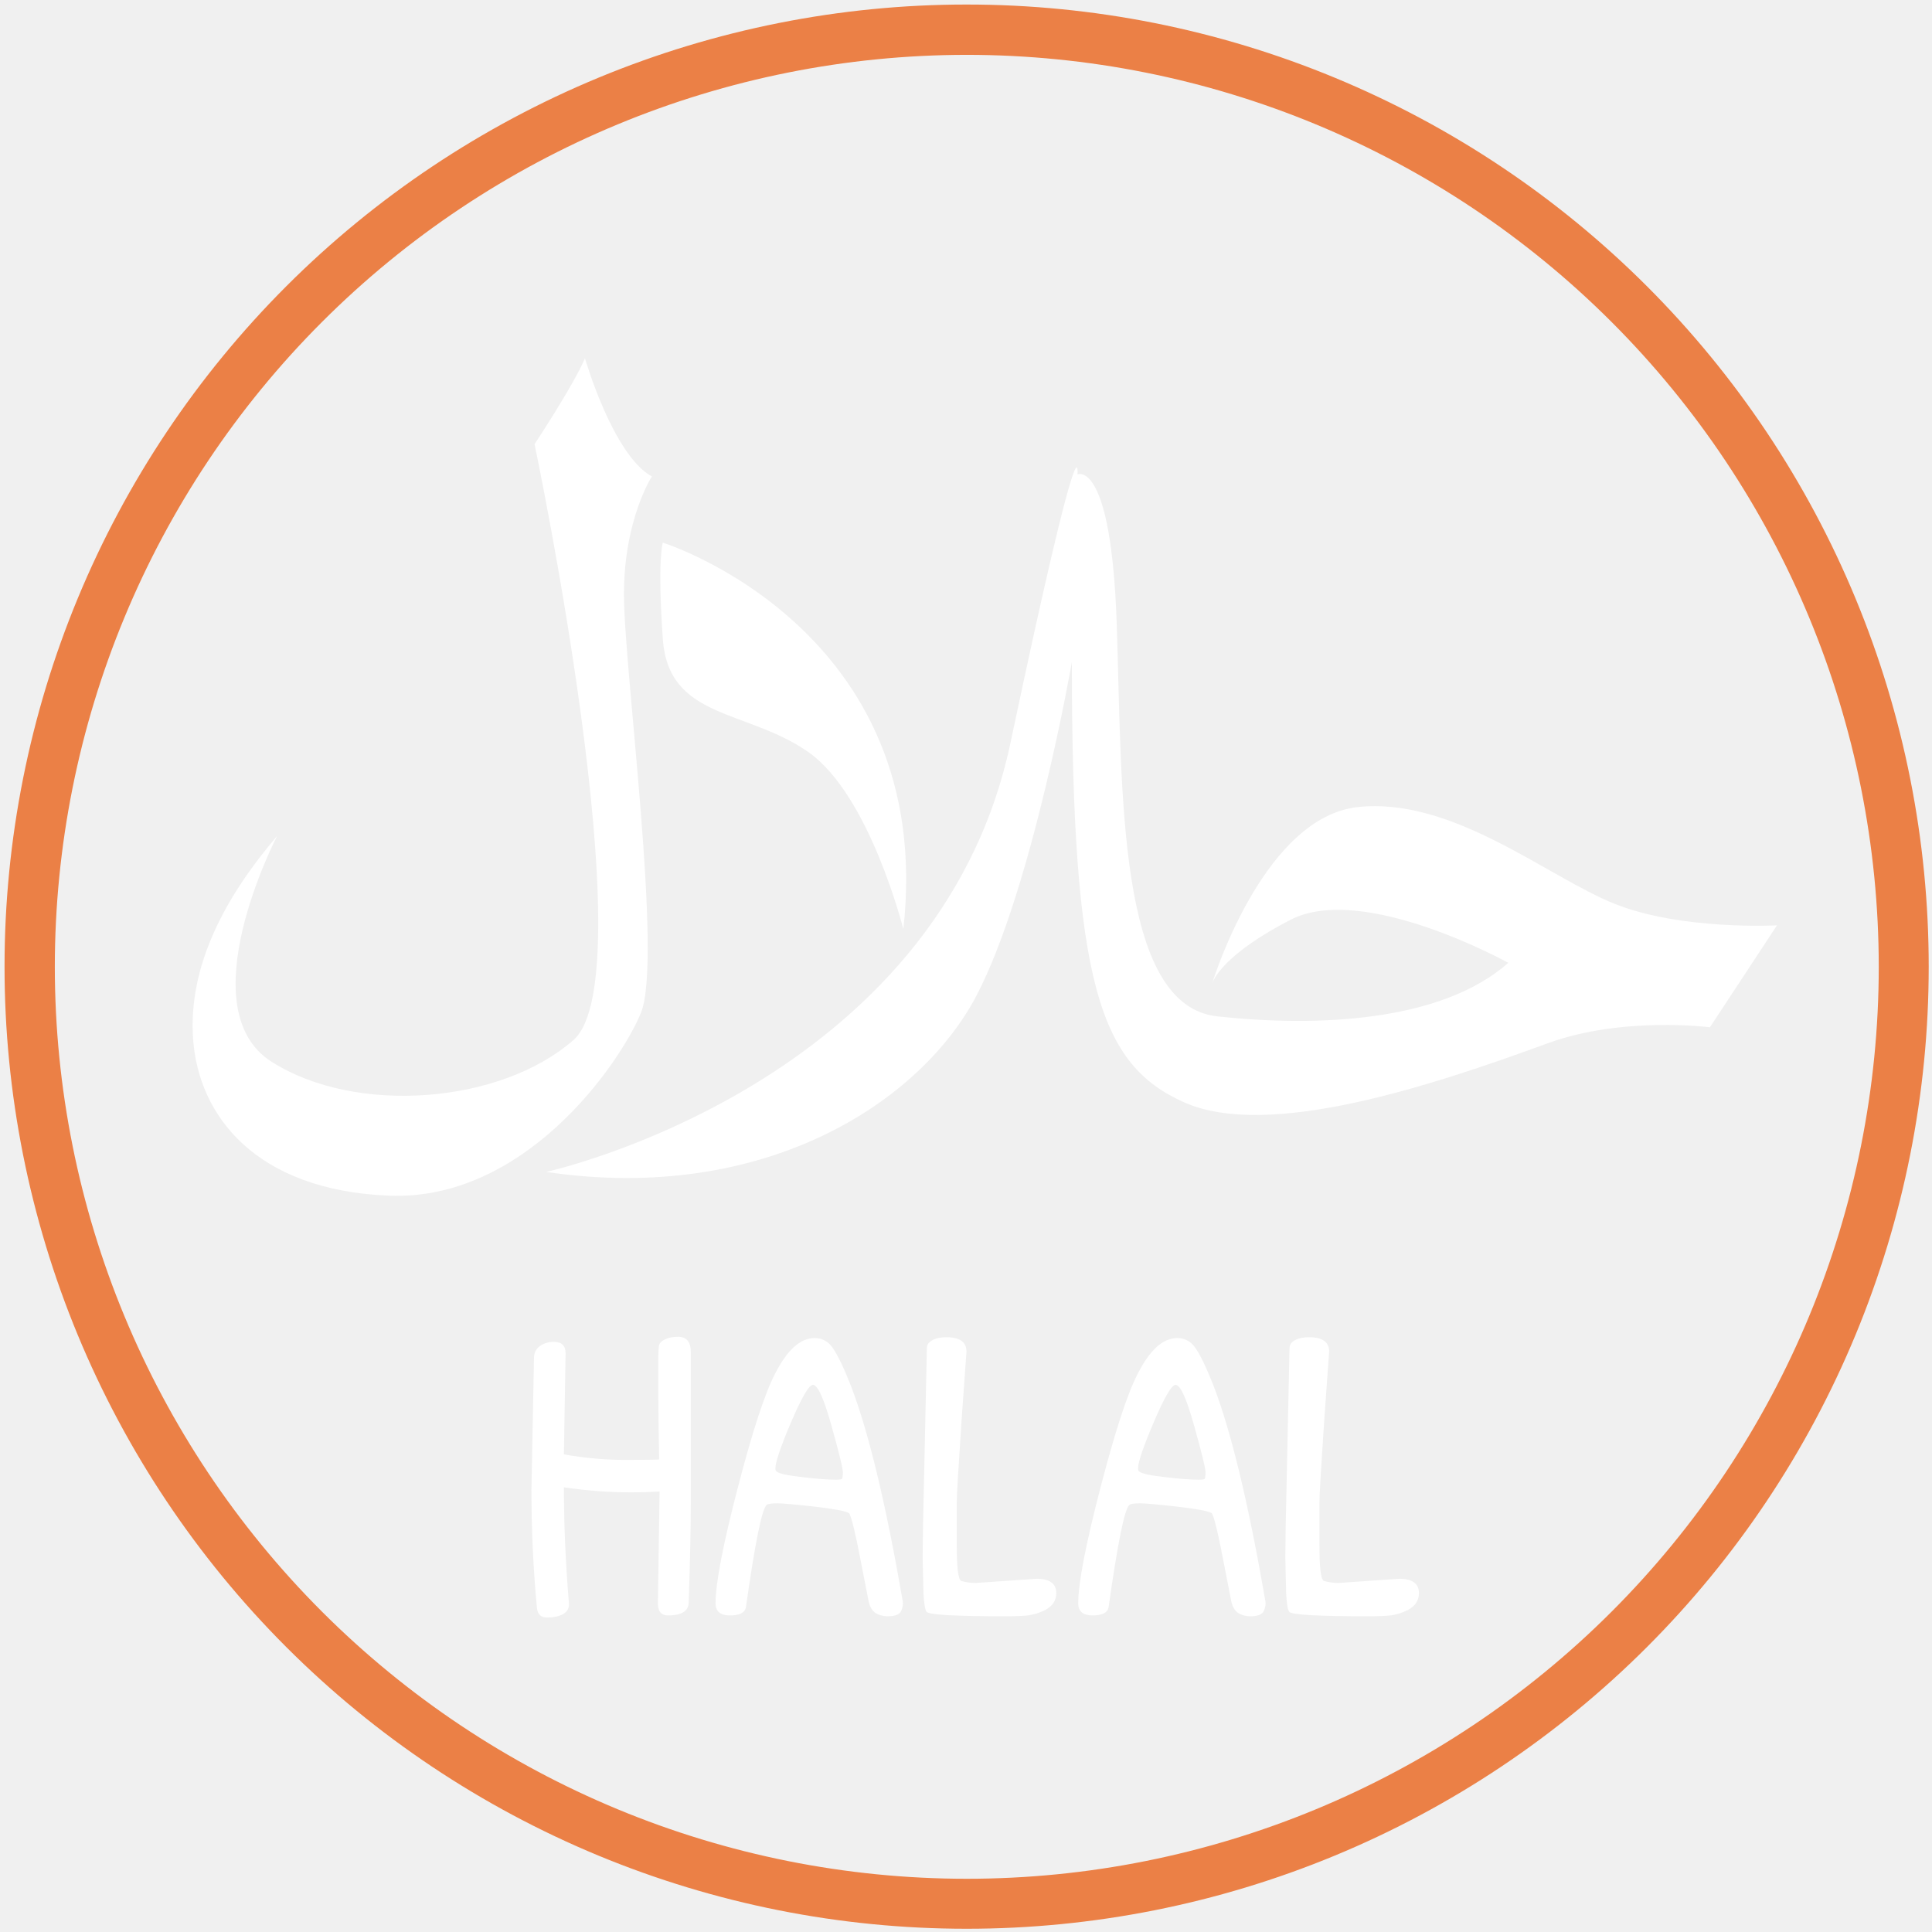
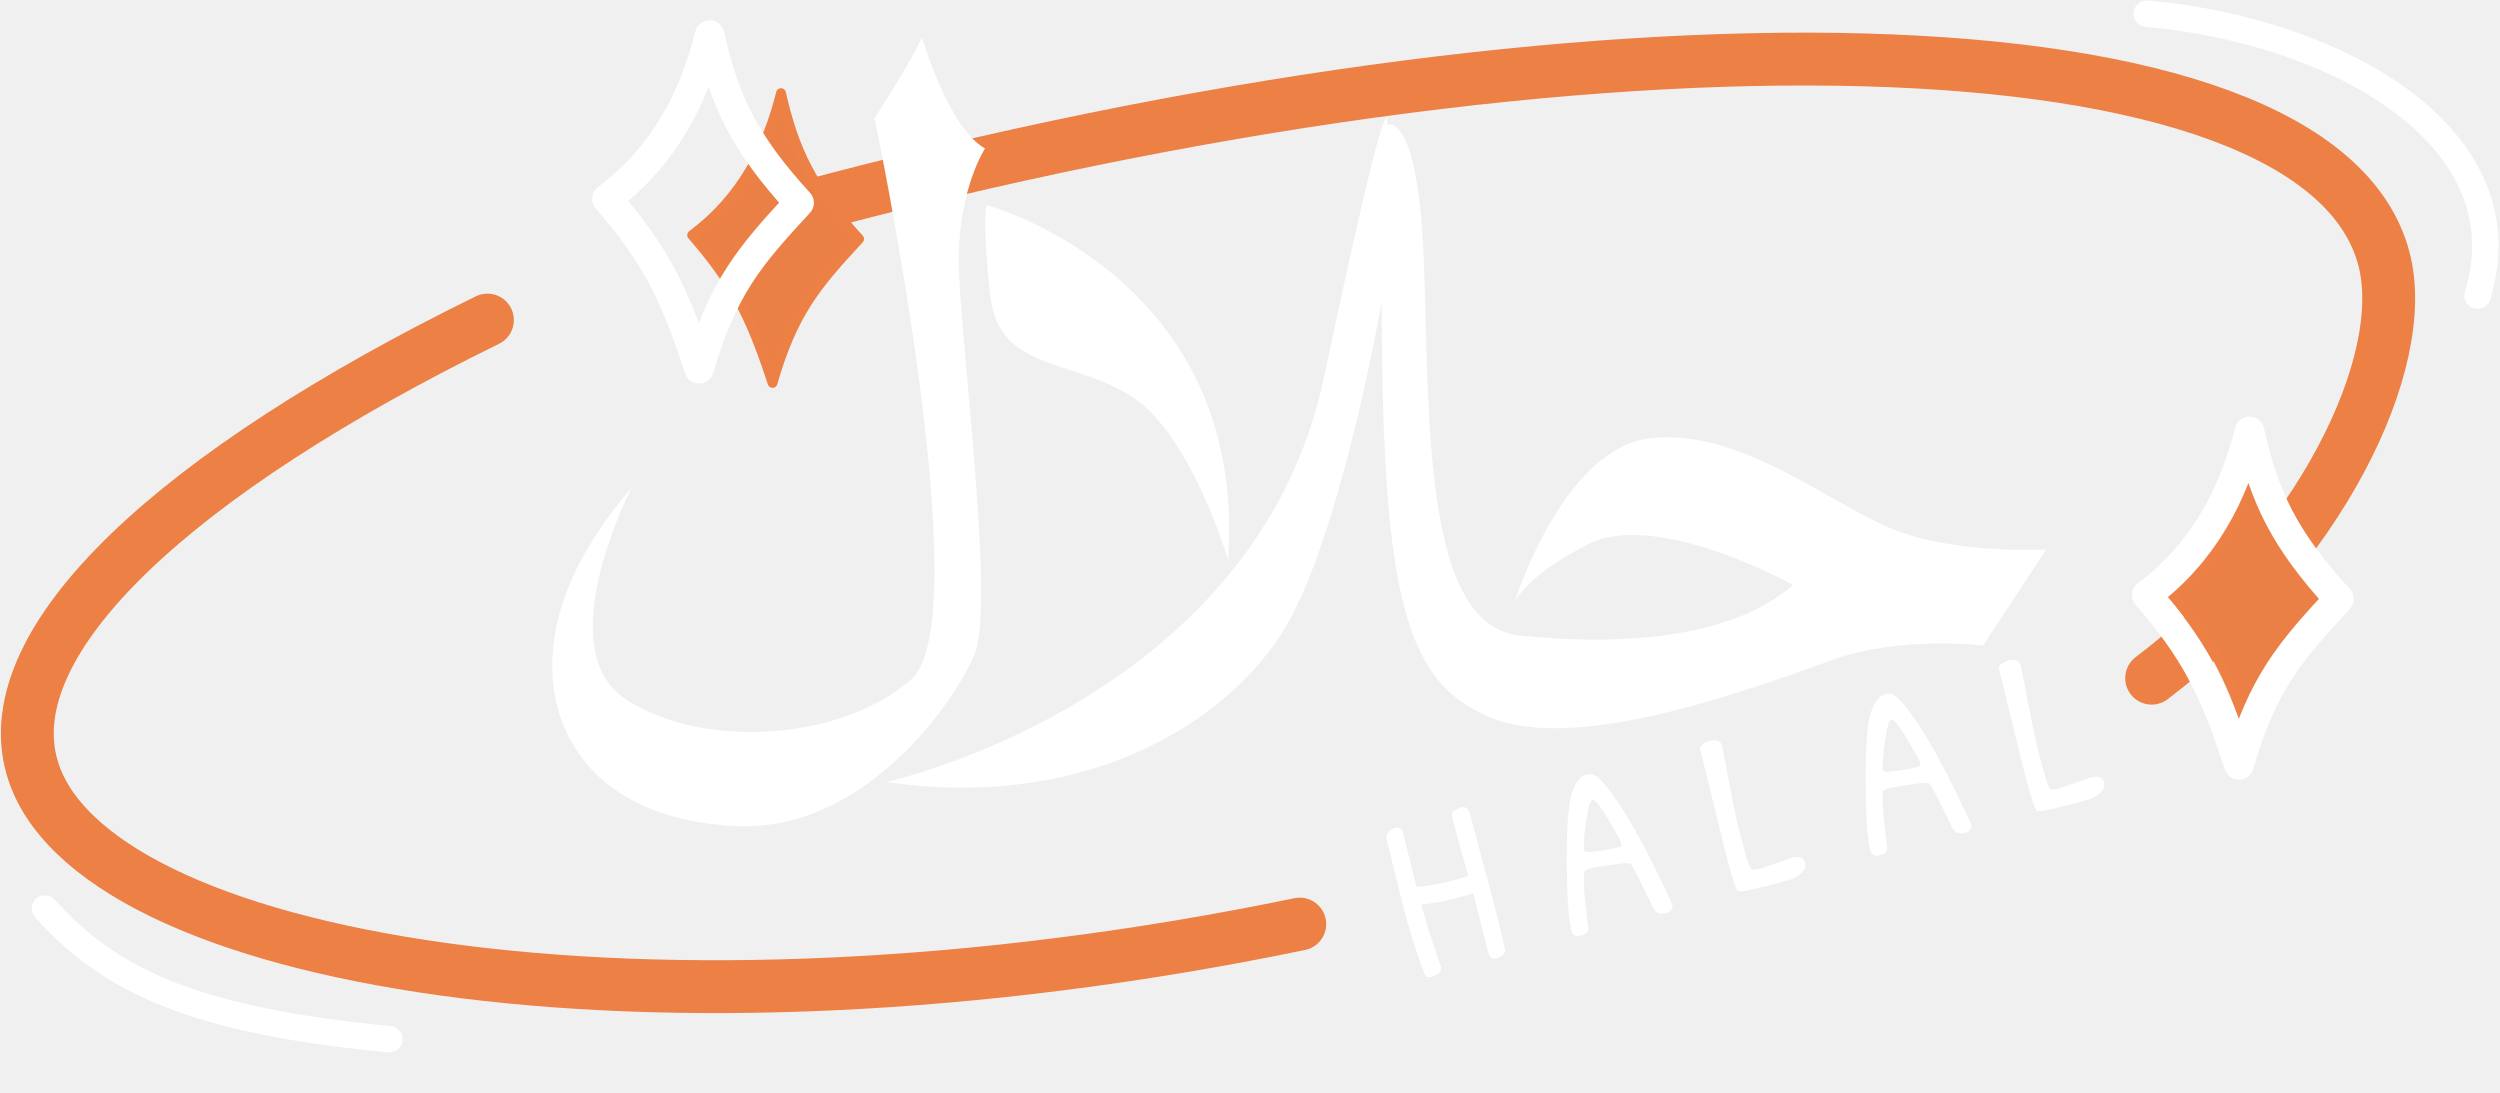
- <svg xmlns="http://www.w3.org/2000/svg" width="275" height="275" viewBox="0 0 275 275" fill="white">
-   <path d="M137.589 7.808C103.171 7.819 70.167 21.497 45.83 45.834C21.493 70.171 7.816 103.175 7.804 137.593V137.64C7.816 172.057 21.493 205.062 45.83 229.399C70.167 253.736 103.171 267.413 137.589 267.424H137.636C172.054 267.416 205.061 253.739 229.398 229.402C253.736 205.064 267.412 172.058 267.421 137.64V137.593C267.41 103.173 253.73 70.166 229.39 45.829C205.05 21.491 172.042 7.816 137.622 7.808H137.589ZM137.589 0.646H137.631C155.613 0.648 173.418 4.192 190.029 11.076C206.641 17.959 221.734 28.047 234.446 40.764C247.159 53.481 257.242 68.578 264.12 85.192C270.997 101.805 274.535 119.611 274.531 137.593V137.635C274.53 155.617 270.987 173.422 264.105 190.034C257.222 206.646 247.134 221.74 234.418 234.453C221.701 247.166 206.605 257.249 189.991 264.127C173.377 271.005 155.571 274.543 137.589 274.539H137.542C119.561 274.537 101.756 270.993 85.145 264.11C68.534 257.226 53.441 247.138 40.729 234.421C28.017 221.704 17.934 206.608 11.057 189.994C4.18 173.38 0.643 155.574 0.647 137.593V137.546C0.649 119.565 4.193 101.76 11.076 85.149C17.959 68.538 28.047 53.445 40.763 40.733C53.48 28.02 68.576 17.937 85.189 11.059C101.803 4.181 119.608 0.643 137.589 0.646Z" fill="#EB8046" />
-   <path fill-rule="evenodd" clip-rule="evenodd" d="M115.043 107.035C123.794 113.148 128.581 132.258 128.581 132.258C133.354 89.467 94.348 77.241 94.348 77.241C94.348 77.241 93.539 79.521 94.348 90.967C95.157 102.412 106.259 100.917 115.038 107.03L115.043 107.035Z" fill="white" />
-   <path fill-rule="evenodd" clip-rule="evenodd" d="M91.207 144.224C94.404 136.597 88.813 95.32 88.813 84.612C88.813 73.905 92.787 67.825 92.787 67.825C87.229 64.759 83.265 51 83.265 51C81.642 54.823 76.089 63.226 76.089 63.226C76.089 63.226 92.011 138.901 81.642 148.023C71.274 157.146 50.607 158.745 38.654 151.127C26.7 143.509 39.434 119.005 39.434 119.005C32.258 127.408 26.695 137.344 27.495 148.023C28.294 158.702 36.251 169.41 55.366 170.19C74.481 170.971 88.005 151.851 91.207 144.229V144.224Z" fill="white" />
-   <path fill-rule="evenodd" clip-rule="evenodd" d="M193.215 114.884C180.251 116.355 173.127 138.104 172.553 139.928C172.854 139.115 174.613 135.607 183.66 130.937C194.005 125.563 214.696 137.05 214.696 137.05C205.155 145.454 187.61 146.215 173.287 144.673C158.964 143.131 159.744 112.589 158.959 88.922C158.174 65.255 153.372 67.531 153.372 67.531C153.372 67.531 154.172 56.81 143.836 105.714C133.5 154.618 77.74 166.812 77.74 166.812C108.813 171.415 131.097 156.894 139.04 141.626C146.982 126.357 152.568 94.25 152.568 94.25C152.568 140.107 156.57 151.548 168.523 156.894C180.477 162.241 203.565 154.623 220.291 148.501C230.938 144.612 243.389 146.22 243.389 146.22L252.935 131.713C252.935 131.713 239.383 132.452 229.851 128.661C220.32 124.871 206.763 113.369 193.215 114.884Z" fill="white" />
-   <path d="M78.826 191C79.946 191 80.506 191.54 80.506 192.62L80.266 207.02C83.266 207.54 86.126 207.8 88.846 207.8C91.686 207.8 93.346 207.78 93.826 207.74C93.746 203.66 93.706 200.74 93.706 198.98V193.28C93.706 192.36 93.746 191.74 93.826 191.42C93.946 191.1 94.226 190.84 94.666 190.64C95.146 190.4 95.766 190.28 96.526 190.28C97.726 190.28 98.326 191 98.326 192.44V213.68C98.326 217.48 98.226 222.32 98.026 228.2C97.946 229.36 96.966 229.94 95.086 229.94C94.126 229.94 93.646 229.36 93.646 228.2L93.886 212.3C92.526 212.38 91.206 212.42 89.926 212.42C86.686 212.42 83.466 212.18 80.266 211.7C80.266 216.98 80.506 222.5 80.986 228.26C81.026 228.9 80.746 229.4 80.146 229.76C79.506 230.08 78.746 230.24 77.866 230.24C76.986 230.24 76.506 229.78 76.426 228.86C75.906 223.38 75.646 217.78 75.646 212.06L76.006 193.34C76.006 192.58 76.286 192 76.846 191.6C77.406 191.2 78.066 191 78.826 191ZM110.312 195.56C112.032 192.16 113.912 190.46 115.952 190.46C116.992 190.46 117.832 190.9 118.472 191.78C119.192 192.78 120.072 194.6 121.112 197.24C123.632 203.8 126.092 214.02 128.492 227.9C128.572 228.34 128.492 228.82 128.252 229.34C128.012 229.82 127.372 230.06 126.332 230.06C125.692 230.06 125.112 229.9 124.592 229.58C124.112 229.22 123.792 228.66 123.632 227.9L122.732 223.28C121.772 218.2 121.132 215.56 120.812 215.36C120.332 215.08 118.732 214.78 116.012 214.46C113.132 214.14 111.352 213.98 110.672 213.98C109.792 213.98 109.272 214.06 109.112 214.22C108.432 214.86 107.452 219.72 106.172 228.8C106.012 229.56 105.252 229.94 103.892 229.94C102.532 229.94 101.852 229.36 101.852 228.2C101.852 225.36 102.912 219.86 105.032 211.7C107.112 203.7 108.872 198.32 110.312 195.56ZM118.352 202.94C117.272 199.06 116.392 197.12 115.712 197.12C115.152 197.12 114.112 198.9 112.592 202.46C111.112 205.94 110.372 208.12 110.372 209C110.372 209.2 110.412 209.34 110.492 209.42C110.812 209.74 112.072 210.02 114.272 210.26C116.272 210.5 117.832 210.62 118.952 210.62C119.472 210.62 119.772 210.58 119.852 210.5C119.932 210.34 119.972 210.02 119.972 209.54C119.972 208.98 119.432 206.78 118.352 202.94ZM131.449 226.76L131.329 221.66L131.389 216.98L131.929 191.9C131.929 191.42 132.189 191.04 132.709 190.76C133.229 190.48 133.889 190.34 134.689 190.34C136.609 190.34 137.569 191.02 137.569 192.38L136.849 202.46C136.409 209.06 136.189 212.82 136.189 213.74V220.1C136.189 223.1 136.389 224.74 136.789 225.02C137.469 225.22 138.169 225.32 138.889 225.32L147.529 224.72C149.409 224.72 150.349 225.4 150.349 226.76C150.349 227.8 149.829 228.6 148.789 229.16C147.989 229.56 147.169 229.82 146.329 229.94C145.529 230.02 144.429 230.06 143.029 230.06C136.149 230.06 132.449 229.86 131.929 229.46C131.689 229.26 131.529 228.36 131.449 226.76ZM161.933 195.56C163.653 192.16 165.533 190.46 167.573 190.46C168.613 190.46 169.453 190.9 170.093 191.78C170.813 192.78 171.693 194.6 172.733 197.24C175.253 203.8 177.713 214.02 180.113 227.9C180.193 228.34 180.113 228.82 179.873 229.34C179.633 229.82 178.993 230.06 177.953 230.06C177.313 230.06 176.733 229.9 176.213 229.58C175.733 229.22 175.413 228.66 175.253 227.9L174.353 223.28C173.393 218.2 172.753 215.56 172.433 215.36C171.953 215.08 170.353 214.78 167.633 214.46C164.753 214.14 162.973 213.98 162.293 213.98C161.413 213.98 160.893 214.06 160.733 214.22C160.053 214.86 159.073 219.72 157.793 228.8C157.633 229.56 156.873 229.94 155.513 229.94C154.153 229.94 153.473 229.36 153.473 228.2C153.473 225.36 154.533 219.86 156.653 211.7C158.733 203.7 160.493 198.32 161.933 195.56ZM169.973 202.94C168.893 199.06 168.013 197.12 167.333 197.12C166.773 197.12 165.733 198.9 164.213 202.46C162.733 205.94 161.993 208.12 161.993 209C161.993 209.2 162.033 209.34 162.113 209.42C162.433 209.74 163.693 210.02 165.893 210.26C167.893 210.5 169.453 210.62 170.573 210.62C171.093 210.62 171.393 210.58 171.473 210.5C171.553 210.34 171.593 210.02 171.593 209.54C171.593 208.98 171.053 206.78 169.973 202.94ZM183.07 226.76L182.95 221.66L183.01 216.98L183.55 191.9C183.55 191.42 183.81 191.04 184.33 190.76C184.85 190.48 185.51 190.34 186.31 190.34C188.23 190.34 189.19 191.02 189.19 192.38L188.47 202.46C188.03 209.06 187.81 212.82 187.81 213.74V220.1C187.81 223.1 188.01 224.74 188.41 225.02C189.09 225.22 189.79 225.32 190.51 225.32L199.15 224.72C201.03 224.72 201.97 225.4 201.97 226.76C201.97 227.8 201.45 228.6 200.41 229.16C199.61 229.56 198.79 229.82 197.95 229.94C197.15 230.02 196.05 230.06 194.65 230.06C187.77 230.06 184.07 229.86 183.55 229.46C183.31 229.26 183.15 228.36 183.07 226.76Z" fill="white" />
+ <svg xmlns="http://www.w3.org/2000/svg" width="1281" height="560" viewBox="0 0 1281 560" fill="none">
+   <path d="M1100 7C1197.48 15.73 1294.5 70 1269.5 151.5" stroke="white" stroke-width="13.54" stroke-linecap="round" stroke-linejoin="round" />
+   <path fill-rule="evenodd" clip-rule="evenodd" d="M579.826 203.123C610.342 222.612 629.248 286.706 629.248 286.706C639.417 141.014 505.507 105.055 505.507 105.055C505.507 105.055 503.086 112.898 507.434 151.574C511.782 190.249 549.198 183.623 579.81 203.108L579.826 203.123Z" fill="white" />
+   <path fill-rule="evenodd" clip-rule="evenodd" d="M845.891 224.52C801.916 229.513 777.752 303.282 775.806 309.471C776.827 306.711 782.792 294.812 813.48 278.974C848.57 260.743 918.751 299.709 918.751 299.709C886.388 328.212 826.878 330.796 778.294 325.564C729.71 320.333 732.358 216.737 729.694 136.459C727.03 56.182 710.745 63.902 710.745 63.902C710.745 63.902 713.457 27.536 678.398 193.417C643.34 359.299 454.203 400.658 454.203 400.658C559.602 416.273 635.189 367.019 662.129 315.229C689.069 263.439 708.018 154.531 708.018 154.531C708.018 310.077 721.591 348.883 762.137 367.019C802.682 385.154 880.997 359.315 937.732 338.548C973.843 325.357 1016.08 330.812 1016.08 330.812L1048.46 281.606C1048.46 281.606 1002.49 284.11 970.158 271.254C937.827 258.398 891.843 219.384 845.891 224.52Z" fill="white" />
+   <path d="M725.853 454.51C732.149 453.896 737.808 452.914 742.83 451.565C747.852 450.216 751.048 449.316 752.418 448.866C750.686 443.035 749.094 437.416 747.641 432.008C746.188 426.599 745.203 422.929 744.684 420.998C744.165 419.066 743.92 417.848 743.95 417.343C743.96 416.761 744.327 416.124 745.052 415.432C745.778 414.74 746.952 414.176 748.574 413.74C750.892 413.118 752.424 414.197 753.172 416.978L764.191 458.004C766.474 466.503 768.792 475.903 771.145 486.206C771.67 488.467 770.078 490.096 766.369 491.092C764.515 491.59 763.287 490.719 762.685 488.478L754.899 457.642C752.469 458.461 749.09 459.451 744.763 460.613C740.514 461.755 735.02 462.734 728.281 463.55C731.02 473.748 734.348 484.286 738.263 495.162C738.672 496.378 738.391 497.489 737.419 498.496C736.426 499.425 735.041 500.128 733.264 500.606C731.564 501.062 730.399 500.423 729.767 498.687C725.815 487.986 722.408 477.304 719.544 466.642L710.527 430.297C710.112 428.752 710.39 427.476 711.362 426.469C712.314 425.385 713.446 424.667 714.76 424.314C716.923 423.733 718.285 424.486 718.845 426.572L725.853 454.51ZM812.9 396.835C814.831 396.316 816.682 396.73 818.452 398.077C820.222 399.424 822.866 402.482 826.384 407.253C834.634 418.539 844.688 437.003 856.546 462.645C856.706 462.933 856.869 463.386 857.035 464.005C857.181 464.545 856.96 465.267 856.375 466.17C855.845 466.975 854.885 467.564 853.495 467.938C852.181 468.291 850.978 468.282 849.885 467.913C848.771 467.467 847.862 466.551 847.159 465.167C846.435 463.704 845.056 460.885 843.023 456.71C838.534 447.396 835.928 442.628 835.206 442.408C834.133 442.116 830.887 442.367 825.467 443.16C820.125 443.933 816.604 444.547 814.904 445.004C813.204 445.46 812.241 445.884 812.015 446.277C810.957 447.886 811.585 457.782 813.901 475.964C813.986 477.515 812.716 478.643 810.089 479.348C807.462 480.054 805.848 479.287 805.246 477.046C803.751 471.483 802.945 460.31 802.827 443.526C802.709 426.742 803.317 415.437 804.652 409.612C806.287 402.131 809.037 397.872 812.9 396.835ZM815.892 409.823C814.733 410.134 813.647 414.112 812.636 421.756C811.603 429.323 811.305 433.918 811.741 435.54C811.845 435.926 811.995 436.176 812.191 436.289C812.975 436.741 815.554 436.628 819.928 435.95C824.301 435.273 827.184 434.747 828.574 434.373C829.965 434 830.717 433.715 830.83 433.519C830.922 433.246 830.834 432.607 830.564 431.602C830.273 430.521 828.089 426.552 824.01 419.695C819.911 412.761 817.205 409.47 815.892 409.823ZM885.498 441.946L883.185 432.875L871.216 384.152C870.967 383.225 871.272 382.356 872.131 381.546C872.99 380.735 874.193 380.122 875.738 379.707C879.446 378.711 881.653 379.526 882.359 382.153C882.587 383.003 883.867 389.618 886.198 401.997C888.606 414.355 890.132 421.732 890.776 424.127C890.776 424.127 891.876 428.222 894.075 436.411C895.632 442.206 896.869 445.27 897.787 445.603C899.05 445.678 900.454 445.508 901.999 445.093L918.376 439.451C922.007 438.476 924.176 439.302 924.881 441.929C925.442 444.015 924.852 445.83 923.113 447.374C921.431 448.82 919.645 449.879 917.755 450.553C915.844 451.149 913.498 451.82 910.716 452.568C898.586 455.826 891.915 457.203 890.703 456.701C890.038 456.382 889.262 454.727 888.375 451.735C887.468 448.665 886.81 446.522 886.4 445.307C886.068 444.071 885.767 442.95 885.498 441.946ZM966.026 355.703C967.958 355.184 969.809 355.598 971.579 356.945C973.349 358.292 975.993 361.351 979.511 366.122C987.761 377.408 997.815 395.872 1009.67 421.514C1009.83 421.802 1010 422.255 1010.16 422.873C1010.31 423.414 1010.09 424.136 1009.5 425.039C1008.97 425.844 1008.01 426.433 1006.62 426.807C1005.31 427.159 1004.1 427.151 1003.01 426.782C1001.9 426.336 1000.99 425.42 1000.29 424.035C999.561 422.573 998.183 419.754 996.15 415.578C991.66 406.264 989.054 401.497 988.333 401.277C987.26 400.985 984.014 401.236 978.594 402.029C973.252 402.801 969.731 403.416 968.031 403.872C966.331 404.329 965.368 404.753 965.142 405.145C964.083 406.755 964.712 416.651 967.028 434.832C967.113 436.383 965.842 437.512 963.216 438.217C960.589 438.923 958.974 438.155 958.372 435.915C956.878 430.352 956.072 419.179 955.954 402.395C955.836 385.611 956.444 374.306 957.779 368.48C959.414 361 962.163 356.741 966.026 355.703ZM969.018 368.692C967.859 369.003 966.774 372.981 965.762 380.625C964.73 388.192 964.432 392.786 964.868 394.409C964.971 394.795 965.121 395.045 965.317 395.158C966.101 395.61 968.68 395.497 973.054 394.819C977.428 394.141 980.31 393.616 981.701 393.242C983.092 392.869 983.844 392.584 983.957 392.388C984.049 392.114 983.96 391.476 983.69 390.471C983.4 389.39 981.215 385.42 977.137 378.564C973.038 371.63 970.332 368.339 969.018 368.692ZM1038.62 400.815L1036.31 391.744L1024.34 343.021C1024.09 342.094 1024.4 341.225 1025.26 340.414C1026.12 339.604 1027.32 338.991 1028.86 338.576C1032.57 337.58 1034.78 338.395 1035.49 341.022C1035.71 341.872 1036.99 348.486 1039.32 360.865C1041.73 373.224 1043.26 380.6 1043.9 382.995C1043.9 382.995 1045 387.09 1047.2 395.28C1048.76 401.075 1050 404.139 1050.91 404.472C1052.18 404.547 1053.58 404.377 1055.13 403.962L1071.5 398.32C1075.13 397.345 1077.3 398.171 1078.01 400.797C1078.57 402.883 1077.98 404.698 1076.24 406.242C1074.56 407.688 1072.77 408.748 1070.88 409.421C1068.97 410.018 1066.62 410.689 1063.84 411.436C1051.71 414.694 1045.04 416.072 1043.83 415.569C1043.16 415.251 1042.39 413.596 1041.5 410.603C1040.59 407.534 1039.94 405.391 1039.53 404.176C1039.2 402.939 1038.89 401.819 1038.62 400.815Z" fill="white" />
+   <path d="M410 106.842C815.991 -2.351 1187.65 4.407 1221.5 132.501C1235.61 185.884 1188.17 282.482 1102.5 347.501" stroke="#EC8045" stroke-width="27.08" stroke-linecap="round" stroke-linejoin="round" />
+   <path fill-rule="evenodd" clip-rule="evenodd" d="M499.368 335.212C510.214 309.34 491.25 169.33 491.25 133.012C491.25 96.693 504.727 76.07 504.727 76.07C485.874 65.67 472.428 19 472.428 19C466.926 31.968 448.088 60.47 448.088 60.47C448.088 60.47 502.096 317.156 466.926 348.099C431.755 379.043 361.655 384.466 321.109 358.626C280.564 332.787 323.757 249.671 323.757 249.671C299.417 278.174 280.548 311.876 283.26 348.099C285.971 384.322 312.959 420.641 377.796 423.288C442.633 425.936 488.506 361.083 499.368 335.227V335.212Z" fill="white" />
+   <path d="M666 473.5C332.627 542.573 44.893 492.849 16.381 393.04C-2.365 327.394 90.887 241.891 249.757 164" stroke="#EC8045" stroke-width="27.08" stroke-linecap="round" stroke-linejoin="round" />
+   <path d="M395.84 196.201C384.44 161.041 375.34 144.41 354.66 120.47C380.01 101.59 393.28 75.54 400.19 47.73C406.87 77.081 415.72 95.731 440.19 122.441C418.61 145.781 406.32 159.831 395.84 196.201Z" fill="#EB8046" stroke="#EC8045" stroke-width="5.05" stroke-linecap="round" stroke-linejoin="round" />
+   <path d="M358.2 188.96C345.2 148.51 334.74 129.39 311 101.88C340.25 80.08 355.59 50.04 363.63 18C371.23 51.78 381.37 73.21 409.46 103.91C384.55 130.84 370.36 147.06 358.2 188.96Z" stroke="white" stroke-width="15.16" stroke-linecap="round" stroke-linejoin="round" />
+   <path d="M1153.84 380.201C1142.44 345.041 1133.34 328.41 1112.66 304.47C1138.01 285.59 1151.28 259.54 1158.19 231.73C1164.87 261.08 1173.72 279.731 1198.19 306.441C1176.61 329.781 1164.32 343.831 1153.84 380.201Z" fill="#EB8046" stroke="#EC8045" stroke-width="5.05" stroke-linecap="round" stroke-linejoin="round" />
+   <path d="M1147.2 391.96C1134.2 351.51 1123.74 332.39 1100 304.88C1129.25 283.08 1144.59 253.04 1152.63 221C1160.23 254.78 1170.37 276.21 1198.46 306.91C1173.55 333.84 1159.36 350.06 1147.2 391.96Z" stroke="white" stroke-width="15.16" stroke-linecap="round" stroke-linejoin="round" />
+   <path d="M199.5 532.5C100.5 523 56.5 503 23 465.5" stroke="white" stroke-width="13.54" stroke-linecap="round" stroke-linejoin="round" />
</svg>
